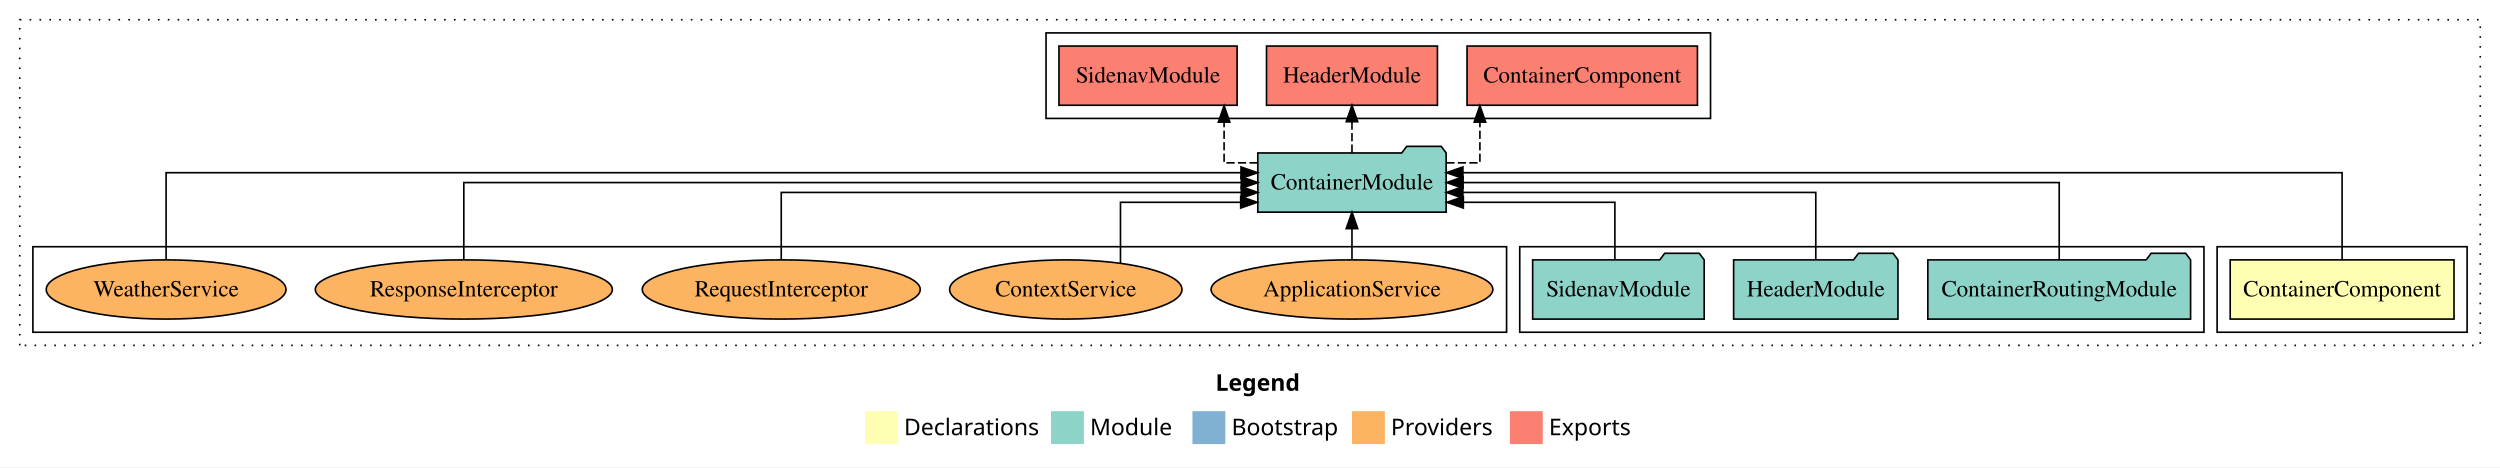
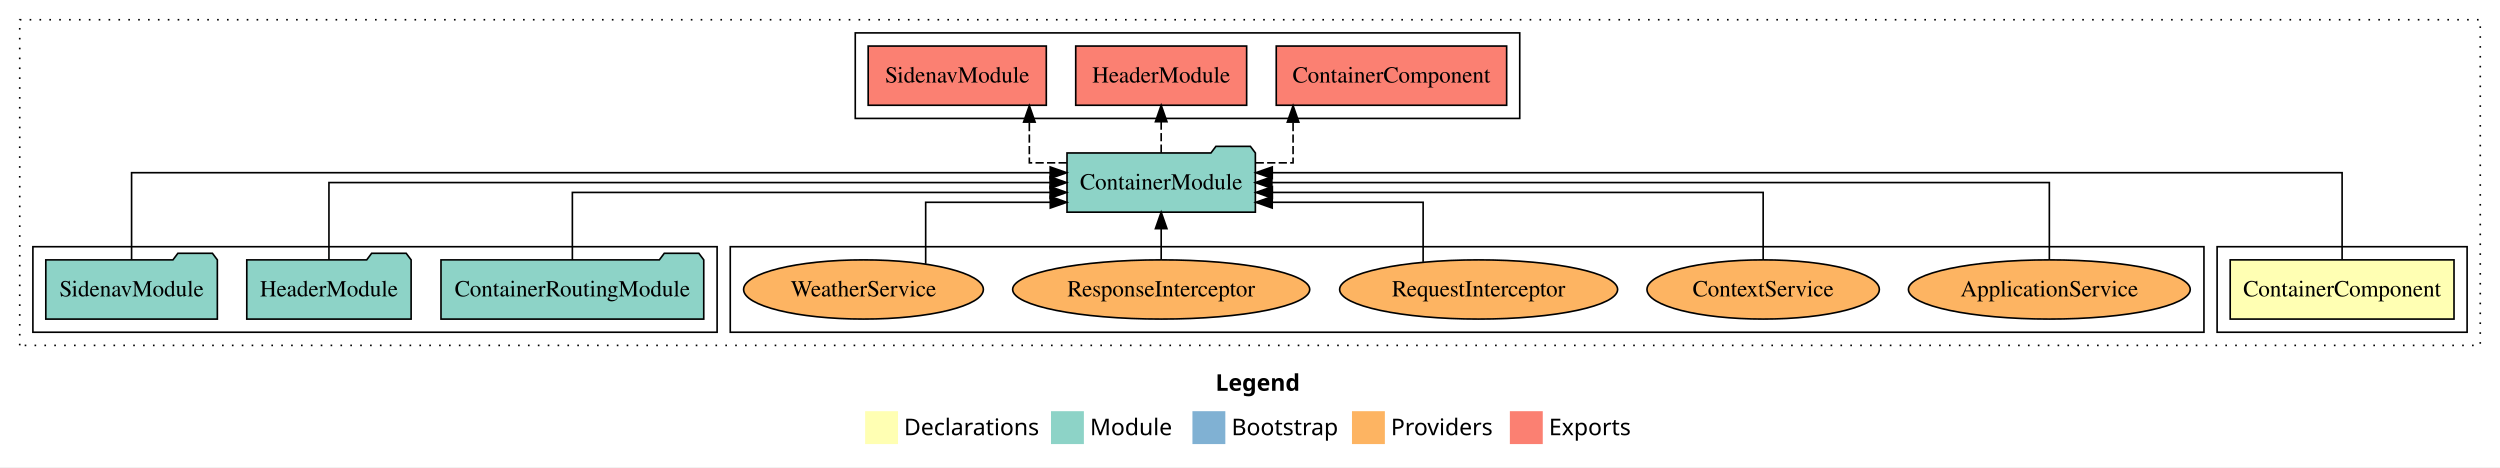
<svg xmlns="http://www.w3.org/2000/svg" width="1520pt" height="284pt" viewBox="0.00 0.00 1520.00 284.00">
  <g id="graph0" class="graph" transform="scale(1 1) rotate(0) translate(4 280)">
    <polygon fill="white" stroke="transparent" points="-4,4 -4,-280 1516,-280 1516,4 -4,4" />
    <text text-anchor="start" x="735.01" y="-42.4" font-family="sans-serif" font-weight="bold" font-size="14.00">Legend</text>
    <polygon fill="#ffffb3" stroke="transparent" points="522,-10 522,-30 542,-30 542,-10 522,-10" />
    <text text-anchor="start" x="545.63" y="-15.4" font-family="sans-serif" font-size="14.00">  Declarations</text>
    <polygon fill="#8dd3c7" stroke="transparent" points="635,-10 635,-30 655,-30 655,-10 635,-10" />
    <text text-anchor="start" x="658.73" y="-15.4" font-family="sans-serif" font-size="14.00">  Module</text>
    <polygon fill="#80b1d3" stroke="transparent" points="721,-10 721,-30 741,-30 741,-10 721,-10" />
    <text text-anchor="start" x="744.78" y="-15.4" font-family="sans-serif" font-size="14.00">  Bootstrap</text>
    <polygon fill="#fdb462" stroke="transparent" points="818,-10 818,-30 838,-30 838,-10 818,-10" />
    <text text-anchor="start" x="841.67" y="-15.4" font-family="sans-serif" font-size="14.00">  Providers</text>
    <polygon fill="#fb8072" stroke="transparent" points="914,-10 914,-30 934,-30 934,-10 914,-10" />
    <text text-anchor="start" x="937.73" y="-15.4" font-family="sans-serif" font-size="14.00">  Exports</text>
    <g id="clust1" class="cluster">
      <polygon fill="none" stroke="black" stroke-dasharray="1,5" points="8,-70 8,-268 1504,-268 1504,-70 8,-70" />
    </g>
+     <g id="clust5" class="cluster">
+       <polygon fill="none" stroke="black" points="516,-208 516,-260 920,-260 920,-208 516,-208" />
+     </g>
    <g id="clust2" class="cluster">
      <polygon fill="none" stroke="black" points="1344,-78 1344,-130 1496,-130 1496,-78 1344,-78" />
    </g>
-     <g id="clust5" class="cluster">
-       <polygon fill="none" stroke="black" points="632,-208 632,-260 1036,-260 1036,-208 632,-208" />
+     <g id="clust7" class="cluster">
+       <polygon fill="none" stroke="black" points="440,-78 440,-130 1336,-130 1336,-78 440,-78" />
    </g>
    <g id="clust4" class="cluster">
-       <polygon fill="none" stroke="black" points="920,-78 920,-130 1336,-130 1336,-78 920,-78" />
-     </g>
-     <g id="clust7" class="cluster">
-       <polygon fill="none" stroke="black" points="16,-78 16,-130 912,-130 912,-78 16,-78" />
+       <polygon fill="none" stroke="black" points="16,-78 16,-130 432,-130 432,-78 16,-78" />
    </g>
    <g id="node1" class="node">
      <polygon fill="#ffffb3" stroke="black" points="1488.04,-122 1351.96,-122 1351.96,-86 1488.04,-86 1488.04,-122" />
      <text text-anchor="middle" x="1420" y="-99.8" font-family="Times,serif" font-size="14.00">ContainerComponent</text>
    </g>
    <g id="node2" class="node">
-       <polygon fill="#8dd3c7" stroke="black" points="875.26,-187 872.26,-191 851.26,-191 848.26,-187 760.74,-187 760.74,-151 875.26,-151 875.26,-187" />
-       <text text-anchor="middle" x="818" y="-164.8" font-family="Times,serif" font-size="14.00">ContainerModule</text>
+       <polygon fill="#8dd3c7" stroke="black" points="759.26,-187 756.26,-191 735.26,-191 732.26,-187 644.74,-187 644.74,-151 759.26,-151 759.26,-187" />
+       <text text-anchor="middle" x="702" y="-164.8" font-family="Times,serif" font-size="14.00">ContainerModule</text>
    </g>
    <g id="edge1" class="edge">
-       <path fill="none" stroke="black" d="M1420,-122.28C1420,-143.32 1420,-175 1420,-175 1420,-175 885.45,-175 885.45,-175" />
-       <polygon fill="black" stroke="black" points="885.45,-171.5 875.45,-175 885.45,-178.5 885.45,-171.5" />
+       <path fill="none" stroke="black" d="M1420,-122.28C1420,-143.32 1420,-175 1420,-175 1420,-175 769.54,-175 769.54,-175" />
+       <polygon fill="black" stroke="black" points="769.54,-171.5 759.54,-175 769.54,-178.5 769.54,-171.5" />
    </g>
    <g id="node6" class="node">
-       <polygon fill="#fb8072" stroke="black" points="1028.04,-252 887.96,-252 887.96,-216 1028.04,-216 1028.04,-252" />
-       <text text-anchor="middle" x="958" y="-229.8" font-family="Times,serif" font-size="14.00">ContainerComponent </text>
+       <polygon fill="#fb8072" stroke="black" points="912.04,-252 771.96,-252 771.96,-216 912.04,-216 912.04,-252" />
+       <text text-anchor="middle" x="842" y="-229.8" font-family="Times,serif" font-size="14.00">ContainerComponent </text>
    </g>
    <g id="edge5" class="edge">
-       <path fill="none" stroke="black" stroke-dasharray="5,2" d="M875.35,-181C887,-181 895.78,-181 895.78,-181 895.78,-181 895.78,-205.76 895.78,-205.76" />
-       <polygon fill="black" stroke="black" points="892.28,-205.76 895.78,-215.76 899.28,-205.76 892.28,-205.76" />
+       <path fill="none" stroke="black" stroke-dasharray="5,2" d="M759.43,-181C772.28,-181 782.19,-181 782.19,-181 782.19,-181 782.19,-205.76 782.19,-205.76" />
+       <polygon fill="black" stroke="black" points="778.69,-205.76 782.19,-215.76 785.69,-205.76 778.69,-205.76" />
    </g>
    <g id="node7" class="node">
-       <polygon fill="#fb8072" stroke="black" points="869.96,-252 766.04,-252 766.04,-216 869.96,-216 869.96,-252" />
-       <text text-anchor="middle" x="818" y="-229.8" font-family="Times,serif" font-size="14.00">HeaderModule </text>
+       <polygon fill="#fb8072" stroke="black" points="753.96,-252 650.04,-252 650.04,-216 753.96,-216 753.96,-252" />
+       <text text-anchor="middle" x="702" y="-229.8" font-family="Times,serif" font-size="14.00">HeaderModule </text>
    </g>
    <g id="edge6" class="edge">
-       <path fill="none" stroke="black" stroke-dasharray="5,2" d="M818,-187.11C818,-187.11 818,-205.99 818,-205.99" />
-       <polygon fill="black" stroke="black" points="814.5,-205.99 818,-215.99 821.5,-205.99 814.5,-205.99" />
+       <path fill="none" stroke="black" stroke-dasharray="5,2" d="M702,-187.11C702,-187.11 702,-205.99 702,-205.99" />
+       <polygon fill="black" stroke="black" points="698.5,-205.99 702,-215.99 705.5,-205.99 698.5,-205.99" />
    </g>
    <g id="node8" class="node">
-       <polygon fill="#fb8072" stroke="black" points="748.15,-252 639.85,-252 639.85,-216 748.15,-216 748.15,-252" />
-       <text text-anchor="middle" x="694" y="-229.8" font-family="Times,serif" font-size="14.00">SidenavModule </text>
+       <polygon fill="#fb8072" stroke="black" points="632.15,-252 523.85,-252 523.85,-216 632.15,-216 632.15,-252" />
+       <text text-anchor="middle" x="578" y="-229.8" font-family="Times,serif" font-size="14.00">SidenavModule </text>
    </g>
    <g id="edge7" class="edge">
-       <path fill="none" stroke="black" stroke-dasharray="5,2" d="M760.67,-181C749.02,-181 740.25,-181 740.25,-181 740.25,-181 740.25,-205.76 740.25,-205.76" />
-       <polygon fill="black" stroke="black" points="736.75,-205.76 740.25,-215.76 743.75,-205.76 736.75,-205.76" />
+       <path fill="none" stroke="black" stroke-dasharray="5,2" d="M644.59,-181C631.74,-181 621.84,-181 621.84,-181 621.84,-181 621.84,-205.76 621.84,-205.76" />
+       <polygon fill="black" stroke="black" points="618.34,-205.76 621.84,-215.76 625.34,-205.76 618.34,-205.76" />
    </g>
    <g id="node3" class="node">
-       <polygon fill="#8dd3c7" stroke="black" points="1327.88,-122 1324.88,-126 1303.88,-126 1300.88,-122 1168.12,-122 1168.12,-86 1327.88,-86 1327.88,-122" />
-       <text text-anchor="middle" x="1248" y="-99.8" font-family="Times,serif" font-size="14.00">ContainerRoutingModule</text>
+       <polygon fill="#8dd3c7" stroke="black" points="423.88,-122 420.88,-126 399.88,-126 396.88,-122 264.12,-122 264.12,-86 423.88,-86 423.88,-122" />
+       <text text-anchor="middle" x="344" y="-99.8" font-family="Times,serif" font-size="14.00">ContainerRoutingModule</text>
    </g>
    <g id="edge2" class="edge">
-       <path fill="none" stroke="black" d="M1248,-122.11C1248,-141.34 1248,-169 1248,-169 1248,-169 885.55,-169 885.55,-169" />
-       <polygon fill="black" stroke="black" points="885.55,-165.5 875.55,-169 885.55,-172.5 885.55,-165.5" />
+       <path fill="none" stroke="black" d="M344,-122.02C344,-139.37 344,-163 344,-163 344,-163 634.48,-163 634.48,-163" />
+       <polygon fill="black" stroke="black" points="634.48,-166.5 644.48,-163 634.48,-159.5 634.48,-166.5" />
    </g>
    <g id="node4" class="node">
-       <polygon fill="#8dd3c7" stroke="black" points="1149.96,-122 1146.96,-126 1125.96,-126 1122.96,-122 1050.04,-122 1050.04,-86 1149.96,-86 1149.96,-122" />
-       <text text-anchor="middle" x="1100" y="-99.8" font-family="Times,serif" font-size="14.00">HeaderModule</text>
+       <polygon fill="#8dd3c7" stroke="black" points="245.96,-122 242.96,-126 221.96,-126 218.96,-122 146.04,-122 146.04,-86 245.96,-86 245.96,-122" />
+       <text text-anchor="middle" x="196" y="-99.8" font-family="Times,serif" font-size="14.00">HeaderModule</text>
    </g>
    <g id="edge3" class="edge">
-       <path fill="none" stroke="black" d="M1100,-122.02C1100,-139.37 1100,-163 1100,-163 1100,-163 885.41,-163 885.41,-163" />
-       <polygon fill="black" stroke="black" points="885.41,-159.5 875.41,-163 885.41,-166.5 885.41,-159.5" />
+       <path fill="none" stroke="black" d="M196,-122.11C196,-141.34 196,-169 196,-169 196,-169 634.45,-169 634.45,-169" />
+       <polygon fill="black" stroke="black" points="634.45,-172.5 644.45,-169 634.45,-165.5 634.45,-172.5" />
    </g>
    <g id="node5" class="node">
-       <polygon fill="#8dd3c7" stroke="black" points="1032.15,-122 1029.15,-126 1008.15,-126 1005.15,-122 927.85,-122 927.85,-86 1032.15,-86 1032.15,-122" />
-       <text text-anchor="middle" x="980" y="-99.8" font-family="Times,serif" font-size="14.00">SidenavModule</text>
+       <polygon fill="#8dd3c7" stroke="black" points="128.15,-122 125.15,-126 104.15,-126 101.15,-122 23.85,-122 23.85,-86 128.15,-86 128.15,-122" />
+       <text text-anchor="middle" x="76" y="-99.8" font-family="Times,serif" font-size="14.00">SidenavModule</text>
    </g>
    <g id="edge4" class="edge">
-       <path fill="none" stroke="black" d="M977.85,-122.24C977.85,-137.57 977.85,-157 977.85,-157 977.85,-157 885.71,-157 885.71,-157" />
-       <polygon fill="black" stroke="black" points="885.71,-153.5 875.71,-157 885.71,-160.5 885.71,-153.5" />
+       <path fill="none" stroke="black" d="M76,-122.28C76,-143.32 76,-175 76,-175 76,-175 634.51,-175 634.51,-175" />
+       <polygon fill="black" stroke="black" points="634.51,-178.5 644.51,-175 634.51,-171.5 634.51,-178.5" />
    </g>
    <g id="node9" class="node">
-       <ellipse fill="#fdb462" stroke="black" cx="818" cy="-104" rx="85.67" ry="18" />
-       <text text-anchor="middle" x="818" y="-99.8" font-family="Times,serif" font-size="14.00">ApplicationService</text>
+       <ellipse fill="#fdb462" stroke="black" cx="1242" cy="-104" rx="85.67" ry="18" />
+       <text text-anchor="middle" x="1242" y="-99.8" font-family="Times,serif" font-size="14.00">ApplicationService</text>
    </g>
    <g id="edge8" class="edge">
-       <path fill="none" stroke="black" d="M818,-122.11C818,-122.11 818,-140.99 818,-140.99" />
-       <polygon fill="black" stroke="black" points="814.5,-140.99 818,-150.99 821.5,-140.99 814.5,-140.99" />
+       <path fill="none" stroke="black" d="M1242,-122.11C1242,-141.34 1242,-169 1242,-169 1242,-169 769.28,-169 769.28,-169" />
+       <polygon fill="black" stroke="black" points="769.28,-165.5 759.28,-169 769.28,-172.5 769.28,-165.5" />
    </g>
    <g id="node10" class="node">
-       <ellipse fill="#fdb462" stroke="black" cx="644" cy="-104" rx="70.64" ry="18" />
-       <text text-anchor="middle" x="644" y="-99.8" font-family="Times,serif" font-size="14.00">ContextService</text>
+       <ellipse fill="#fdb462" stroke="black" cx="1068" cy="-104" rx="70.64" ry="18" />
+       <text text-anchor="middle" x="1068" y="-99.8" font-family="Times,serif" font-size="14.00">ContextService</text>
    </g>
    <g id="edge9" class="edge">
-       <path fill="none" stroke="black" d="M677.25,-119.9C677.25,-135.51 677.25,-157 677.25,-157 677.25,-157 750.34,-157 750.34,-157" />
-       <polygon fill="black" stroke="black" points="750.34,-160.5 760.34,-157 750.34,-153.5 750.34,-160.5" />
+       <path fill="none" stroke="black" d="M1068,-122.02C1068,-139.37 1068,-163 1068,-163 1068,-163 769.59,-163 769.59,-163" />
+       <polygon fill="black" stroke="black" points="769.59,-159.5 759.59,-163 769.59,-166.5 769.59,-159.5" />
    </g>
    <g id="node11" class="node">
-       <ellipse fill="#fdb462" stroke="black" cx="471" cy="-104" rx="84.51" ry="18" />
-       <text text-anchor="middle" x="471" y="-99.8" font-family="Times,serif" font-size="14.00">RequestInterceptor</text>
+       <ellipse fill="#fdb462" stroke="black" cx="895" cy="-104" rx="84.51" ry="18" />
+       <text text-anchor="middle" x="895" y="-99.8" font-family="Times,serif" font-size="14.00">RequestInterceptor</text>
    </g>
    <g id="edge10" class="edge">
-       <path fill="none" stroke="black" d="M471,-122.02C471,-139.37 471,-163 471,-163 471,-163 750.7,-163 750.7,-163" />
-       <polygon fill="black" stroke="black" points="750.7,-166.5 760.7,-163 750.7,-159.5 750.7,-166.5" />
+       <path fill="none" stroke="black" d="M861.26,-120.77C861.26,-136.3 861.26,-157 861.26,-157 861.26,-157 769.5,-157 769.5,-157" />
+       <polygon fill="black" stroke="black" points="769.5,-153.5 759.5,-157 769.5,-160.5 769.5,-153.5" />
    </g>
    <g id="node12" class="node">
-       <ellipse fill="#fdb462" stroke="black" cx="278" cy="-104" rx="90.31" ry="18" />
-       <text text-anchor="middle" x="278" y="-99.8" font-family="Times,serif" font-size="14.00">ResponseInterceptor</text>
+       <ellipse fill="#fdb462" stroke="black" cx="702" cy="-104" rx="90.31" ry="18" />
+       <text text-anchor="middle" x="702" y="-99.8" font-family="Times,serif" font-size="14.00">ResponseInterceptor</text>
    </g>
    <g id="edge11" class="edge">
-       <path fill="none" stroke="black" d="M278,-122.11C278,-141.34 278,-169 278,-169 278,-169 750.72,-169 750.72,-169" />
-       <polygon fill="black" stroke="black" points="750.72,-172.5 760.72,-169 750.72,-165.5 750.72,-172.5" />
+       <path fill="none" stroke="black" d="M702,-122.11C702,-122.11 702,-140.99 702,-140.99" />
+       <polygon fill="black" stroke="black" points="698.5,-140.99 702,-150.99 705.5,-140.99 698.5,-140.99" />
    </g>
    <g id="node13" class="node">
-       <ellipse fill="#fdb462" stroke="black" cx="97" cy="-104" rx="72.89" ry="18" />
-       <text text-anchor="middle" x="97" y="-99.8" font-family="Times,serif" font-size="14.00">WeatherService</text>
+       <ellipse fill="#fdb462" stroke="black" cx="521" cy="-104" rx="72.89" ry="18" />
+       <text text-anchor="middle" x="521" y="-99.8" font-family="Times,serif" font-size="14.00">WeatherService</text>
    </g>
    <g id="edge12" class="edge">
-       <path fill="none" stroke="black" d="M97,-122.28C97,-143.32 97,-175 97,-175 97,-175 750.52,-175 750.52,-175" />
-       <polygon fill="black" stroke="black" points="750.52,-178.5 760.52,-175 750.52,-171.5 750.52,-178.5" />
+       <path fill="none" stroke="black" d="M558.81,-119.62C558.81,-135.25 558.81,-157 558.81,-157 558.81,-157 634.58,-157 634.58,-157" />
+       <polygon fill="black" stroke="black" points="634.58,-160.5 644.58,-157 634.58,-153.5 634.58,-160.5" />
    </g>
  </g>
</svg>
